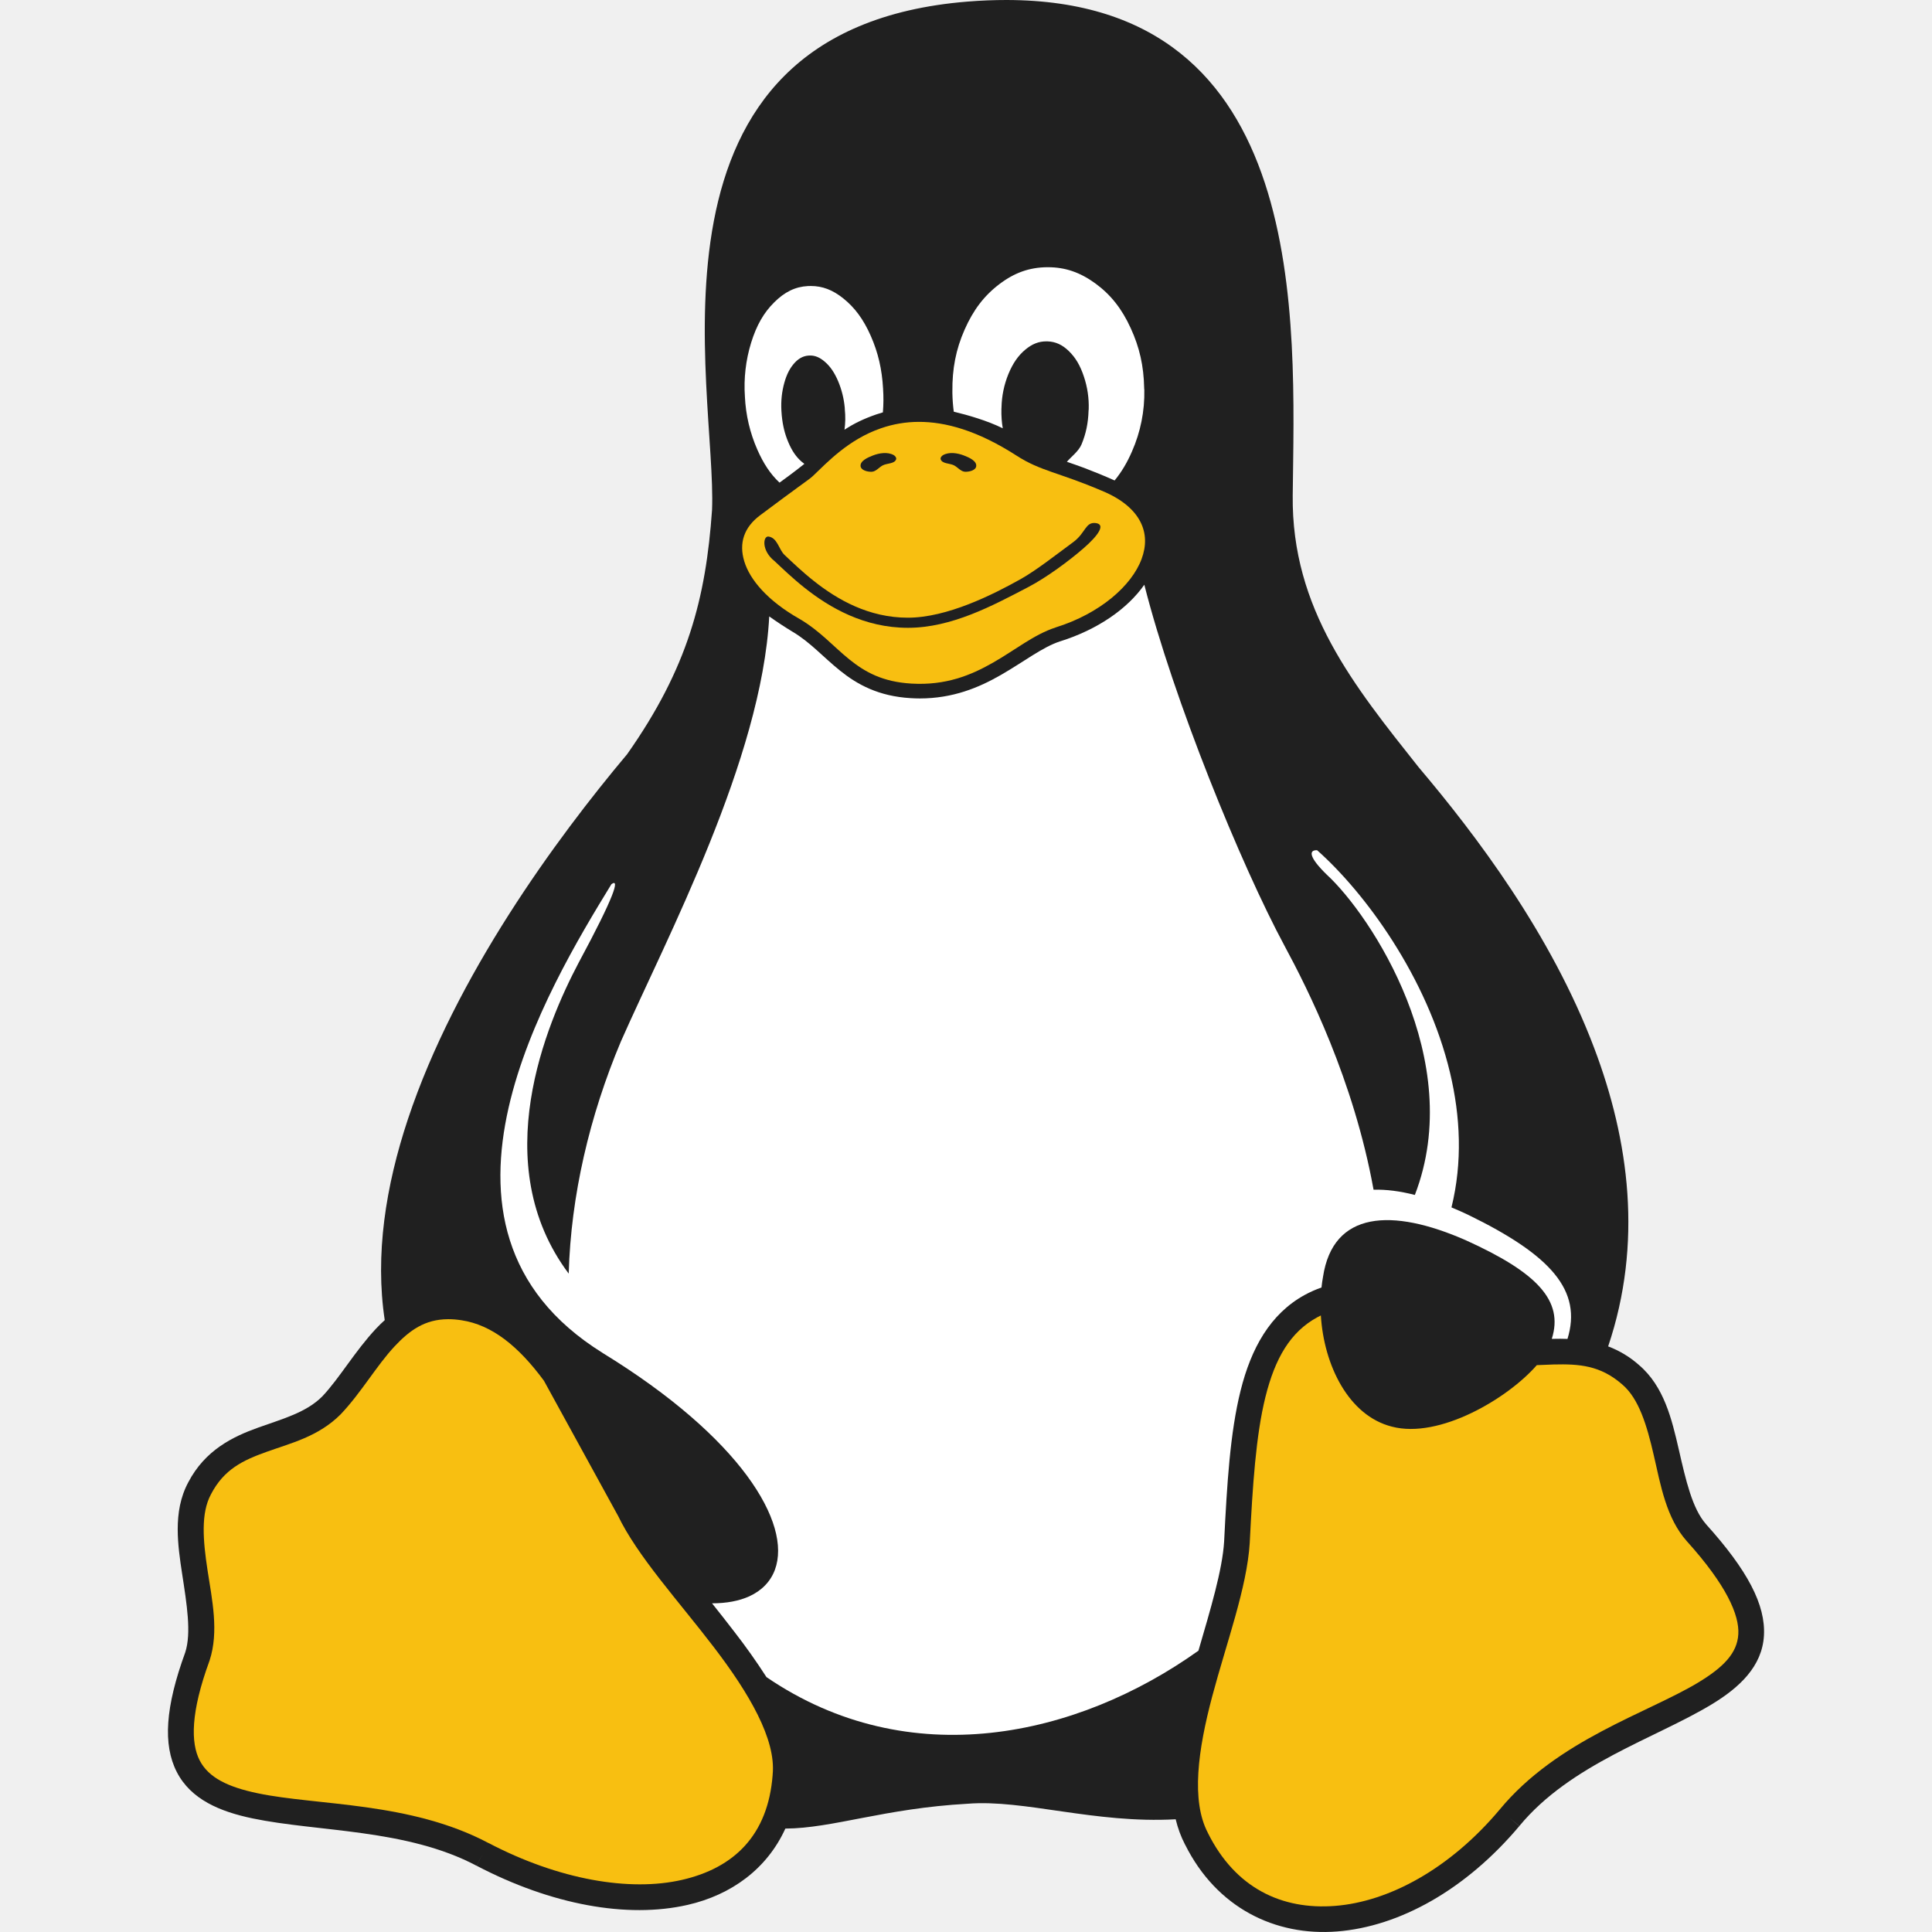
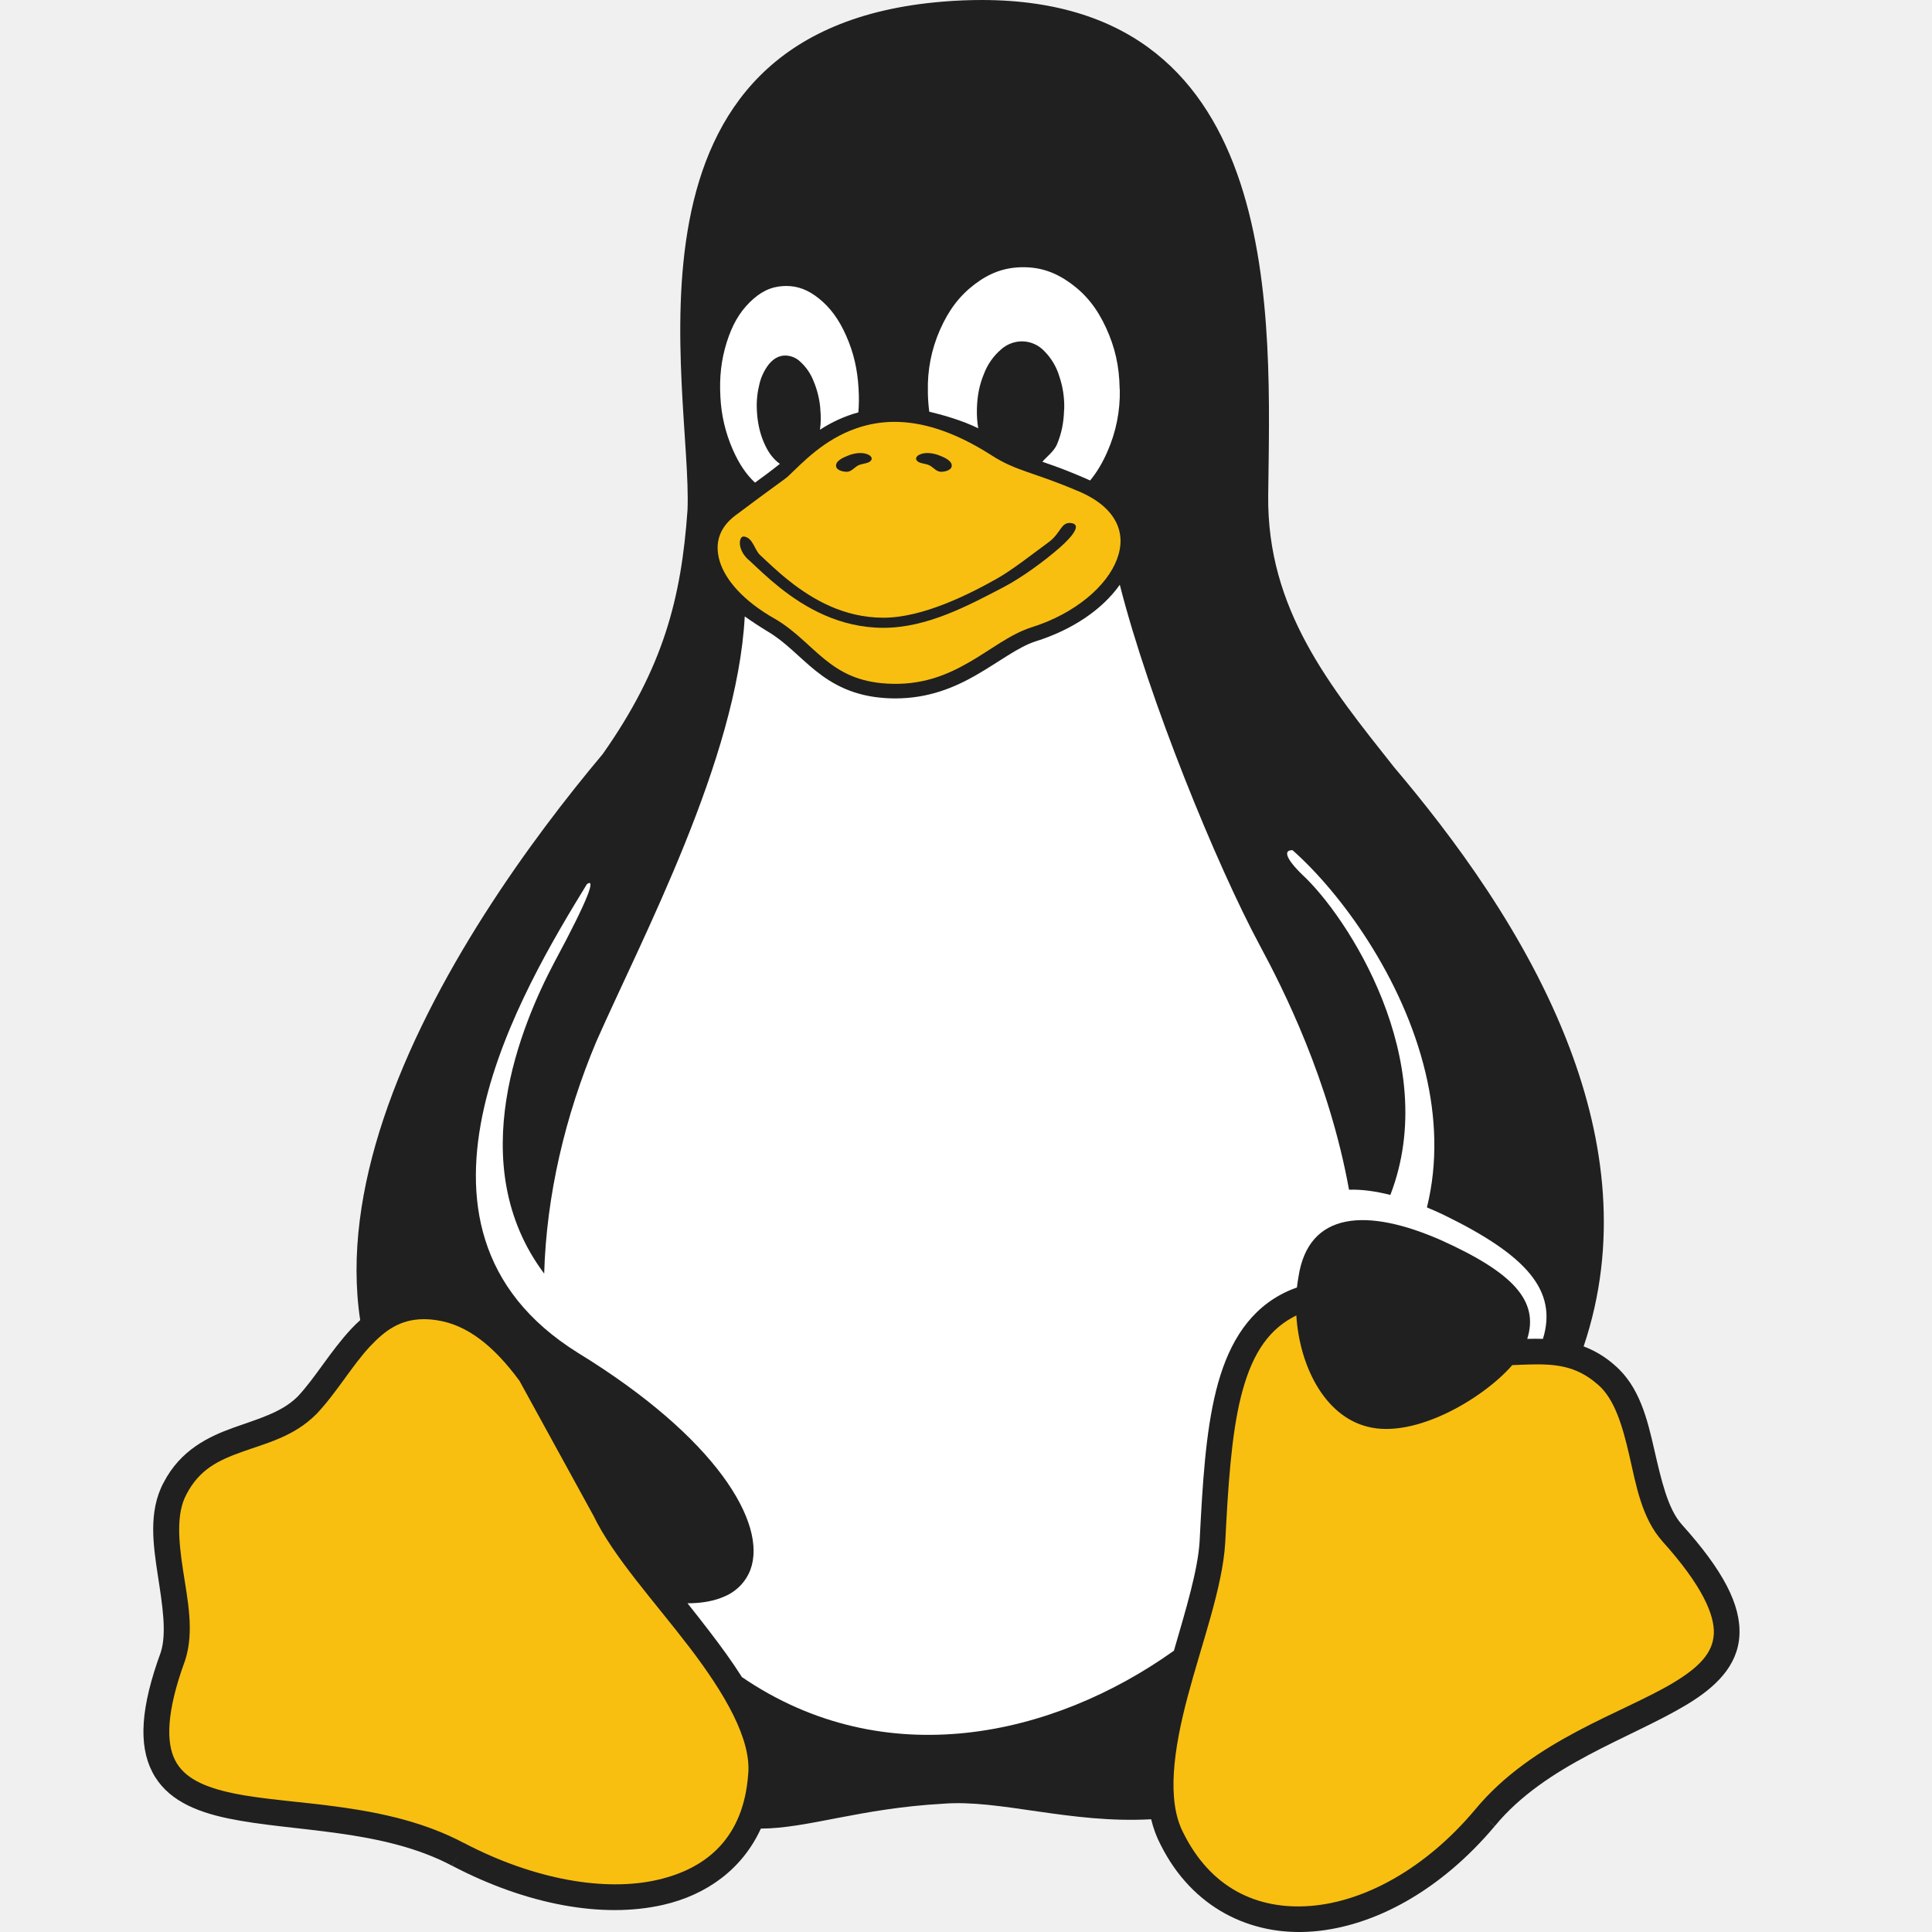
- <svg xmlns="http://www.w3.org/2000/svg" width="64" height="64" viewBox="0 0 64 64">
-   <path d="M56.514 50.49l-.001-.002c-.453-.51-.669-1.458-.9-2.468-.232-1.008-.49-2.096-1.319-2.801l-.005-.005a3.277 3.277 0 0 0-1.017-.613c1.151-3.413.7-6.813-.463-9.885-1.425-3.77-3.915-7.056-5.817-9.303-2.128-2.685-4.21-5.234-4.169-8.998.063-5.746.632-16.4-9.479-16.415-.411 0-.84.016-1.287.052-11.299.91-8.302 12.847-8.47 16.844-.206 2.923-.799 5.227-2.81 8.085-2.36 2.808-5.687 7.354-7.262 12.086-.743 2.233-1.096 4.51-.77 6.664-.103.092-.2.188-.293.287-.693.74-1.206 1.637-1.776 2.24-.534.534-1.293.736-2.129 1.035-.836.3-1.752.742-2.31 1.81l-.003.006c-.262.489-.347 1.016-.347 1.551 0 .495.073.996.147 1.479.154 1.004.31 1.954.103 2.597-.66 1.808-.746 3.057-.28 3.965.467.908 1.425 1.309 2.51 1.536 2.168.452 5.103.34 7.417 1.567l.2-.376-.198.376c2.477 1.296 4.989 1.755 6.992 1.298 1.453-.331 2.632-1.197 3.238-2.528 1.567-.007 3.286-.671 6.041-.823 1.869-.15 4.203.664 6.889.515.07.29.171.571.31.838l.005.007c1.04 2.082 2.974 3.034 5.036 2.871 2.063-.163 4.257-1.38 6.032-3.49l-.326-.273.328.27c1.69-2.05 4.497-2.9 6.358-4.022.93-.561 1.685-1.264 1.744-2.285.058-1.02-.541-2.163-1.919-3.691z" fill="#202020" />
-   <path d="M57.584 54.134c-.036.63-.492 1.097-1.334 1.605-1.684 1.015-4.667 1.898-6.572 4.206-1.655 1.97-3.672 3.05-5.449 3.19-1.776.14-3.308-.596-4.213-2.41l-.001-.004-.002-.004c-.562-1.067-.328-2.75.144-4.525.472-1.775 1.151-3.599 1.242-5.08v-.004c.096-1.898.203-3.556.521-4.836.32-1.28.822-2.145 1.711-2.632.042-.022.083-.044.124-.064.1 1.644.915 3.32 2.353 3.683 1.574.415 3.843-.935 4.801-2.037.192-.008.378-.017.56-.022.84-.02 1.545.028 2.265.658l.003.002.002.002c.553.47.817 1.356 1.045 2.348.229.993.41 2.074 1.095 2.845h.001l.001.002c1.316 1.46 1.74 2.446 1.703 3.077zM25.595 58.788v.01c-.153 1.995-1.278 3.081-3.006 3.476-1.726.394-4.068.001-6.406-1.222h-.003c-2.587-1.371-5.665-1.234-7.64-1.647-.987-.206-1.631-.516-1.927-1.092-.295-.577-.302-1.582.326-3.296l.003-.007.002-.008c.312-.958.081-2.007-.07-2.992-.15-.984-.224-1.88.112-2.504l.003-.006c.43-.83 1.062-1.127 1.845-1.407.784-.282 1.713-.502 2.447-1.238l.004-.004.004-.004c.678-.715 1.188-1.613 1.784-2.249.503-.537 1.006-.893 1.765-.898h.026c.133 0 .274.012.423.035 1.007.152 1.886.856 2.732 2.004l2.442 4.452.001.002.002.001c.65 1.358 2.022 2.85 3.185 4.373 1.164 1.522 2.063 3.051 1.946 4.22zM37.777 17.286c-.196-.384-.597-.75-1.279-1.03h-.001l-.002-.001c-1.419-.607-2.034-.65-2.826-1.165-1.288-.829-2.353-1.119-3.238-1.115a3.822 3.822 0 0 0-1.248.212c-1.078.37-1.794 1.144-2.242 1.569l-.001.002c-.088.084-.202.16-.476.361-.277.202-.692.507-1.289.954-.53.398-.703.916-.52 1.522.184.607.769 1.307 1.838 1.912l.002.001.002.001c.664.39 1.118.916 1.639 1.335.26.209.534.395.864.536.33.141.714.237 1.196.265 1.131.066 1.964-.274 2.699-.694.736-.42 1.36-.934 2.075-1.166l.002-.001.002-.001c1.466-.458 2.512-1.381 2.84-2.258.164-.438.159-.855-.037-1.239z" fill="#f8bf11" />
-   <path d="M34.056 19.451c-1.167.609-2.53 1.346-3.98 1.346-1.45 0-2.595-.67-3.42-1.323-.411-.326-.745-.65-.997-.886-.438-.345-.386-.83-.206-.815.302.037.347.434.537.611.256.24.578.552.968.86.778.618 1.817 1.218 3.117 1.218 1.299 0 2.814-.762 3.739-1.28.524-.295 1.191-.822 1.735-1.221.417-.306.401-.674.745-.634.344.04.09.408-.392.828-.481.42-1.234.977-1.846 1.296z" fill="#202020" />
-   <path d="M51.925 44.353a7.89 7.89 0 0 0-.477-.002h-.043c.4-1.264-.486-2.198-2.848-3.266-2.45-1.077-4.401-.97-4.731 1.215-.021.114-.038.231-.05.35a3.715 3.715 0 0 0-.553.245c-1.15.63-1.778 1.771-2.127 3.172-.349 1.4-.45 3.091-.545 4.993v.002c-.059.955-.453 2.249-.851 3.619-4.013 2.863-9.581 4.103-14.31.875a21.01 21.01 0 0 0-1.066-1.504c-.242-.316-.49-.63-.737-.94.485 0 .898-.08 1.231-.23.415-.19.706-.49.851-.879.288-.775-.001-1.869-.924-3.119-.923-1.248-2.486-2.658-4.783-4.066v-.001c-1.687-1.05-2.63-2.336-3.072-3.733-.443-1.397-.38-2.908-.04-4.4.654-2.862 2.333-5.647 3.404-7.394.288-.212.103.394-1.085 2.6-1.064 2.015-3.054 6.668-.33 10.3.073-2.585.69-5.22 1.727-7.686 1.51-3.421 4.666-9.355 4.916-14.084a13.064 13.064 0 0 0 .773.508c.58.34 1.014.84 1.578 1.292.564.454 1.27.845 2.335.907.102.006.202.01.3.01 1.098 0 1.955-.359 2.668-.767.775-.443 1.394-.934 1.982-1.125h.002c1.24-.389 2.226-1.075 2.787-1.875.964 3.8 3.205 9.287 4.646 11.964.766 1.42 2.29 4.44 2.948 8.077.417-.013.876.047 1.368.173 1.721-4.462-1.46-9.267-2.914-10.606-.587-.57-.616-.825-.324-.813 1.577 1.396 3.65 4.202 4.403 7.37.344 1.444.417 2.963.048 4.462.18.075.364.156.55.244 2.762 1.345 3.783 2.515 3.293 4.112zM37.907 12.91a4.818 4.818 0 0 1-.41 2.048c-.162.373-.35.686-.574.958a18.86 18.86 0 0 0-.998-.412c-.226-.085-.401-.143-.583-.206.132-.159.39-.346.487-.581.146-.355.218-.7.231-1.113 0-.017.005-.031.005-.05a3.083 3.083 0 0 0-.16-1.08c-.12-.363-.274-.625-.496-.842-.223-.217-.446-.315-.713-.324h-.037c-.25 0-.469.086-.694.274-.237.198-.412.451-.558.803a3.092 3.092 0 0 0-.231 1.116c-.003.017-.003.03-.003.047-.005.229.01.438.045.64-.513-.255-1.17-.442-1.623-.55a5.492 5.492 0 0 1-.046-.61v-.058c-.008-.75.115-1.394.404-2.048.288-.654.646-1.124 1.149-1.507.503-.382.998-.557 1.583-.563h.028c.573 0 1.063.168 1.567.533.51.372.88.836 1.176 1.485.291.632.432 1.251.446 1.984 0 .02 0 .036.005.056zM29.247 13.66a4.774 4.774 0 0 0-.221.069c-.41.142-.736.298-1.051.506.03-.218.035-.439.01-.686l-.001-.038a2.978 2.978 0 0 0-.218-.88c-.123-.288-.261-.492-.443-.648-.164-.142-.319-.208-.49-.206-.018 0-.036 0-.054.002-.192.016-.352.11-.503.295-.15.183-.25.412-.322.714-.071.303-.09.6-.06.94 0 .014.003.025.003.039.033.33.099.605.217.882.12.286.261.49.442.646.03.026.06.05.09.071-.187.146-.314.249-.469.362l-.354.26c-.3-.28-.533-.632-.737-1.097a4.915 4.915 0 0 1-.41-1.748v-.005a4.909 4.909 0 0 1 .206-1.785c.179-.577.418-.995.765-1.338.346-.344.695-.517 1.116-.539l.097-.002c.381 0 .721.127 1.073.409.382.305.671.695.913 1.245.242.55.371 1.1.407 1.749v.005a5.17 5.17 0 0 1-.006.777z" fill="#fff" />
-   <path d="M31.16 15.212c.049.155.299.13.443.203.126.066.228.209.37.213.136.004.348-.047.365-.182.024-.178-.236-.291-.403-.356-.216-.084-.491-.127-.693-.015-.047.026-.097.086-.081.137zM29.686 15.212c-.048.155-.298.13-.442.203-.127.066-.228.209-.37.213-.137.004-.348-.047-.366-.182-.023-.178.237-.291.404-.356.215-.084.491-.127.693-.015.046.026.097.086.081.137z" fill="#202020" />
+ <svg xmlns="http://www.w3.org/2000/svg" width="48" height="48" viewBox="0 0 48 48">
+   <path d="M41.777 37.868l-.001-.002c-.34-.383-.502-1.094-.676-1.85-.173-.757-.367-1.573-.989-2.102l-.003-.003a2.458 2.458 0 0 0-.763-.46c.863-2.56.525-5.11-.347-7.414-1.07-2.828-2.937-5.292-4.363-6.977-1.596-2.014-3.158-3.925-3.127-6.749.048-4.31.474-12.3-7.11-12.311-.307 0-.63.012-.964.04-8.474.681-6.227 9.634-6.353 12.632-.155 2.192-.599 3.92-2.107 6.063-1.77 2.107-4.265 5.516-5.447 9.065-.557 1.675-.822 3.382-.578 4.998a3.79 3.79 0 0 0-.22.215c-.519.556-.903 1.228-1.331 1.681-.4.4-.97.551-1.597.776-.627.225-1.314.556-1.732 1.357 0 .002-.001.004-.003.005-.196.366-.26.762-.26 1.163 0 .371.055.747.11 1.11.116.752.233 1.465.078 1.947-.496 1.356-.56 2.293-.21 2.973.35.682 1.069.983 1.882 1.153 1.626.339 3.828.255 5.563 1.175l.15-.282-.148.282c1.857.972 3.74 1.316 5.243.973 1.09-.248 1.974-.897 2.429-1.895 1.175-.006 2.465-.504 4.53-.618 1.402-.113 3.153.498 5.167.386.053.219.129.43.233.629l.003.005c.78 1.562 2.231 2.276 3.777 2.154 1.548-.122 3.194-1.035 4.524-2.618l-.244-.205.246.203c1.268-1.538 3.373-2.175 4.769-3.017.698-.42 1.263-.948 1.307-1.713.044-.765-.405-1.622-1.438-2.769z" fill="#202020" />
+   <path d="M42.579 40.6c-.027.473-.37.824-1 1.204-1.263.762-3.501 1.424-4.93 3.155-1.24 1.477-2.754 2.287-4.086 2.393-1.332.105-2.482-.448-3.16-1.808l-.001-.003-.002-.004c-.42-.8-.245-2.062.109-3.393.354-1.332.863-2.7.931-3.81v-.003c.072-1.424.152-2.667.39-3.627.24-.96.617-1.609 1.284-1.974l.093-.048c.076 1.233.686 2.49 1.765 2.763 1.18.31 2.882-.702 3.6-1.529.144-.005.284-.013.42-.016.63-.015 1.16.021 1.7.494l.001.001.002.001c.415.352.613 1.017.784 1.761.171.745.308 1.556.821 2.134h.001v.002c.988 1.095 1.305 1.835 1.278 2.307zM18.587 44.091v.007c-.115 1.497-.958 2.311-2.254 2.607-1.295.296-3.052.001-4.805-.916h-.002c-1.94-1.028-4.249-.926-5.73-1.235-.74-.155-1.224-.388-1.445-.82-.222-.432-.227-1.186.244-2.471l.003-.006.001-.005c.234-.72.06-1.506-.052-2.245-.113-.738-.169-1.41.084-1.878l.002-.004c.323-.622.796-.845 1.384-1.055.588-.211 1.284-.377 1.834-.929l.004-.003.003-.002c.508-.537.89-1.21 1.337-1.687.378-.403.755-.67 1.324-.674h.02c.1 0 .205.009.317.026.756.114 1.414.642 2.049 1.503l1.832 3.339v.002h.002c.487 1.019 1.516 2.138 2.389 3.28.872 1.142 1.547 2.289 1.46 3.166zM27.724 12.965c-.147-.289-.448-.563-.96-.773h-.002c-1.064-.456-1.525-.489-2.12-.875-.966-.62-1.764-.839-2.428-.836a2.866 2.866 0 0 0-.936.16c-.808.277-1.345.858-1.681 1.176l-.001.002c-.066.062-.152.12-.357.27-.208.152-.52.38-.967.716-.398.298-.527.687-.39 1.142.138.455.576.98 1.379 1.433l.001.001h.002c.498.294.838.688 1.229 1.002.195.157.4.297.647.402.248.106.537.178.898.199.848.05 1.473-.205 2.024-.521.552-.315 1.02-.7 1.557-.875h.002c1.1-.344 1.885-1.036 2.13-1.694.123-.329.12-.641-.027-.93z" fill="#f8bf11" />
+   <path d="M24.933 14.588c-.876.457-1.898 1.01-2.986 1.01-1.087 0-1.946-.503-2.564-.992-.308-.245-.56-.488-.748-.665-.328-.259-.29-.622-.154-.612.226.029.26.326.402.46.193.18.434.413.726.644.584.463 1.363.914 2.338.914.974 0 2.11-.572 2.804-.961.393-.22.894-.616 1.302-.915.312-.23.3-.506.558-.476.258.03.068.306-.294.621-.36.315-.926.733-1.384.972z" fill="#202020" />
+   <path d="M38.334 33.264a5.918 5.918 0 0 0-.39 0c.3-.95-.364-1.65-2.136-2.45-1.837-.808-3.3-.728-3.548.911a3.596 3.596 0 0 0-.038.262 2.786 2.786 0 0 0-.414.184c-.862.472-1.333 1.329-1.595 2.38-.262 1.05-.337 2.318-.409 3.744v.001c-.044.717-.34 1.687-.638 2.715-3.01 2.147-7.186 3.077-10.733.656-.24-.38-.516-.757-.8-1.128a49.53 49.53 0 0 0-.552-.706c.364 0 .674-.059.924-.172a1.17 1.17 0 0 0 .638-.659c.216-.581-.002-1.401-.694-2.339-.692-.936-1.864-1.993-3.587-3.05-1.265-.788-1.973-1.752-2.304-2.8-.332-1.048-.285-2.181-.03-3.3.49-2.147 1.75-4.235 2.553-5.546.216-.158.077.296-.813 1.95-.798 1.512-2.29 5.001-.248 7.725.055-1.938.518-3.915 1.295-5.764 1.132-2.566 3.5-7.016 3.688-10.563a9.798 9.798 0 0 0 .58.38c.434.257.76.63 1.182.97.424.34.953.634 1.752.68.076.005.151.007.225.007.823 0 1.466-.268 2-.574.582-.333 1.047-.701 1.487-.844h.002c.93-.292 1.67-.807 2.09-1.406.723 2.849 2.404 6.964 3.485 8.973.574 1.065 1.717 3.33 2.21 6.057.313-.01.658.036 1.027.13 1.29-3.346-1.095-6.95-2.186-7.954-.44-.428-.462-.62-.243-.61 1.183 1.047 2.737 3.151 3.302 5.527.258 1.083.313 2.223.036 3.347.135.056.273.117.412.183 2.072 1.009 2.838 1.886 2.47 3.083zM27.821 9.682a3.613 3.613 0 0 1-.307 1.536c-.122.28-.262.515-.43.719a14.145 14.145 0 0 0-.749-.309c-.17-.064-.301-.108-.438-.155.099-.119.293-.26.365-.436.11-.265.164-.525.174-.834 0-.013.004-.023.004-.038a2.313 2.313 0 0 0-.12-.81 1.495 1.495 0 0 0-.373-.63.766.766 0 0 0-.534-.244h-.028a.784.784 0 0 0-.52.206 1.49 1.49 0 0 0-.419.602c-.11.264-.163.526-.174.837l-.001.035c-.004.171.007.328.033.48-.385-.192-.877-.332-1.217-.413a4.12 4.12 0 0 1-.034-.457v-.044a3.556 3.556 0 0 1 .302-1.536c.217-.49.485-.843.862-1.13.378-.286.749-.418 1.188-.422h.02c.43 0 .798.126 1.176.4.383.278.66.627.882 1.113.218.475.324.939.334 1.489 0 .014 0 .027.004.041zM21.326 10.245a3.37 3.37 0 0 0-.954.432c.023-.164.026-.33.008-.515l-.001-.028a2.234 2.234 0 0 0-.164-.66 1.27 1.27 0 0 0-.332-.487.542.542 0 0 0-.408-.153c-.144.013-.264.083-.377.221a1.279 1.279 0 0 0-.241.536c-.054.227-.068.45-.046.705l.002.029c.025.248.075.454.163.662.09.214.196.367.332.484.023.02.045.038.068.054-.141.109-.236.186-.352.271l-.266.195c-.225-.21-.4-.474-.553-.823a3.686 3.686 0 0 1-.307-1.31v-.005c-.027-.486.02-.905.154-1.338.135-.433.314-.747.574-1.004.26-.258.521-.388.837-.404l.073-.002c.286 0 .54.096.805.307.286.229.503.522.684.934.182.412.279.825.306 1.312v.003c.013.205.01.397-.005.584z" fill="#fff" />
+   <path d="M22.761 11.409c.037.116.224.097.332.153.095.049.171.156.278.159.102.003.26-.036.274-.137.017-.133-.178-.218-.303-.267-.162-.063-.368-.095-.52-.01-.035.019-.072.064-.06.102zM21.655 11.409c-.036.116-.223.097-.331.153-.095.049-.171.156-.278.159-.102.003-.26-.036-.274-.137-.017-.133.178-.218.303-.267.161-.063.368-.095.52-.01.034.019.072.064.06.102z" fill="#202020" />
</svg>
